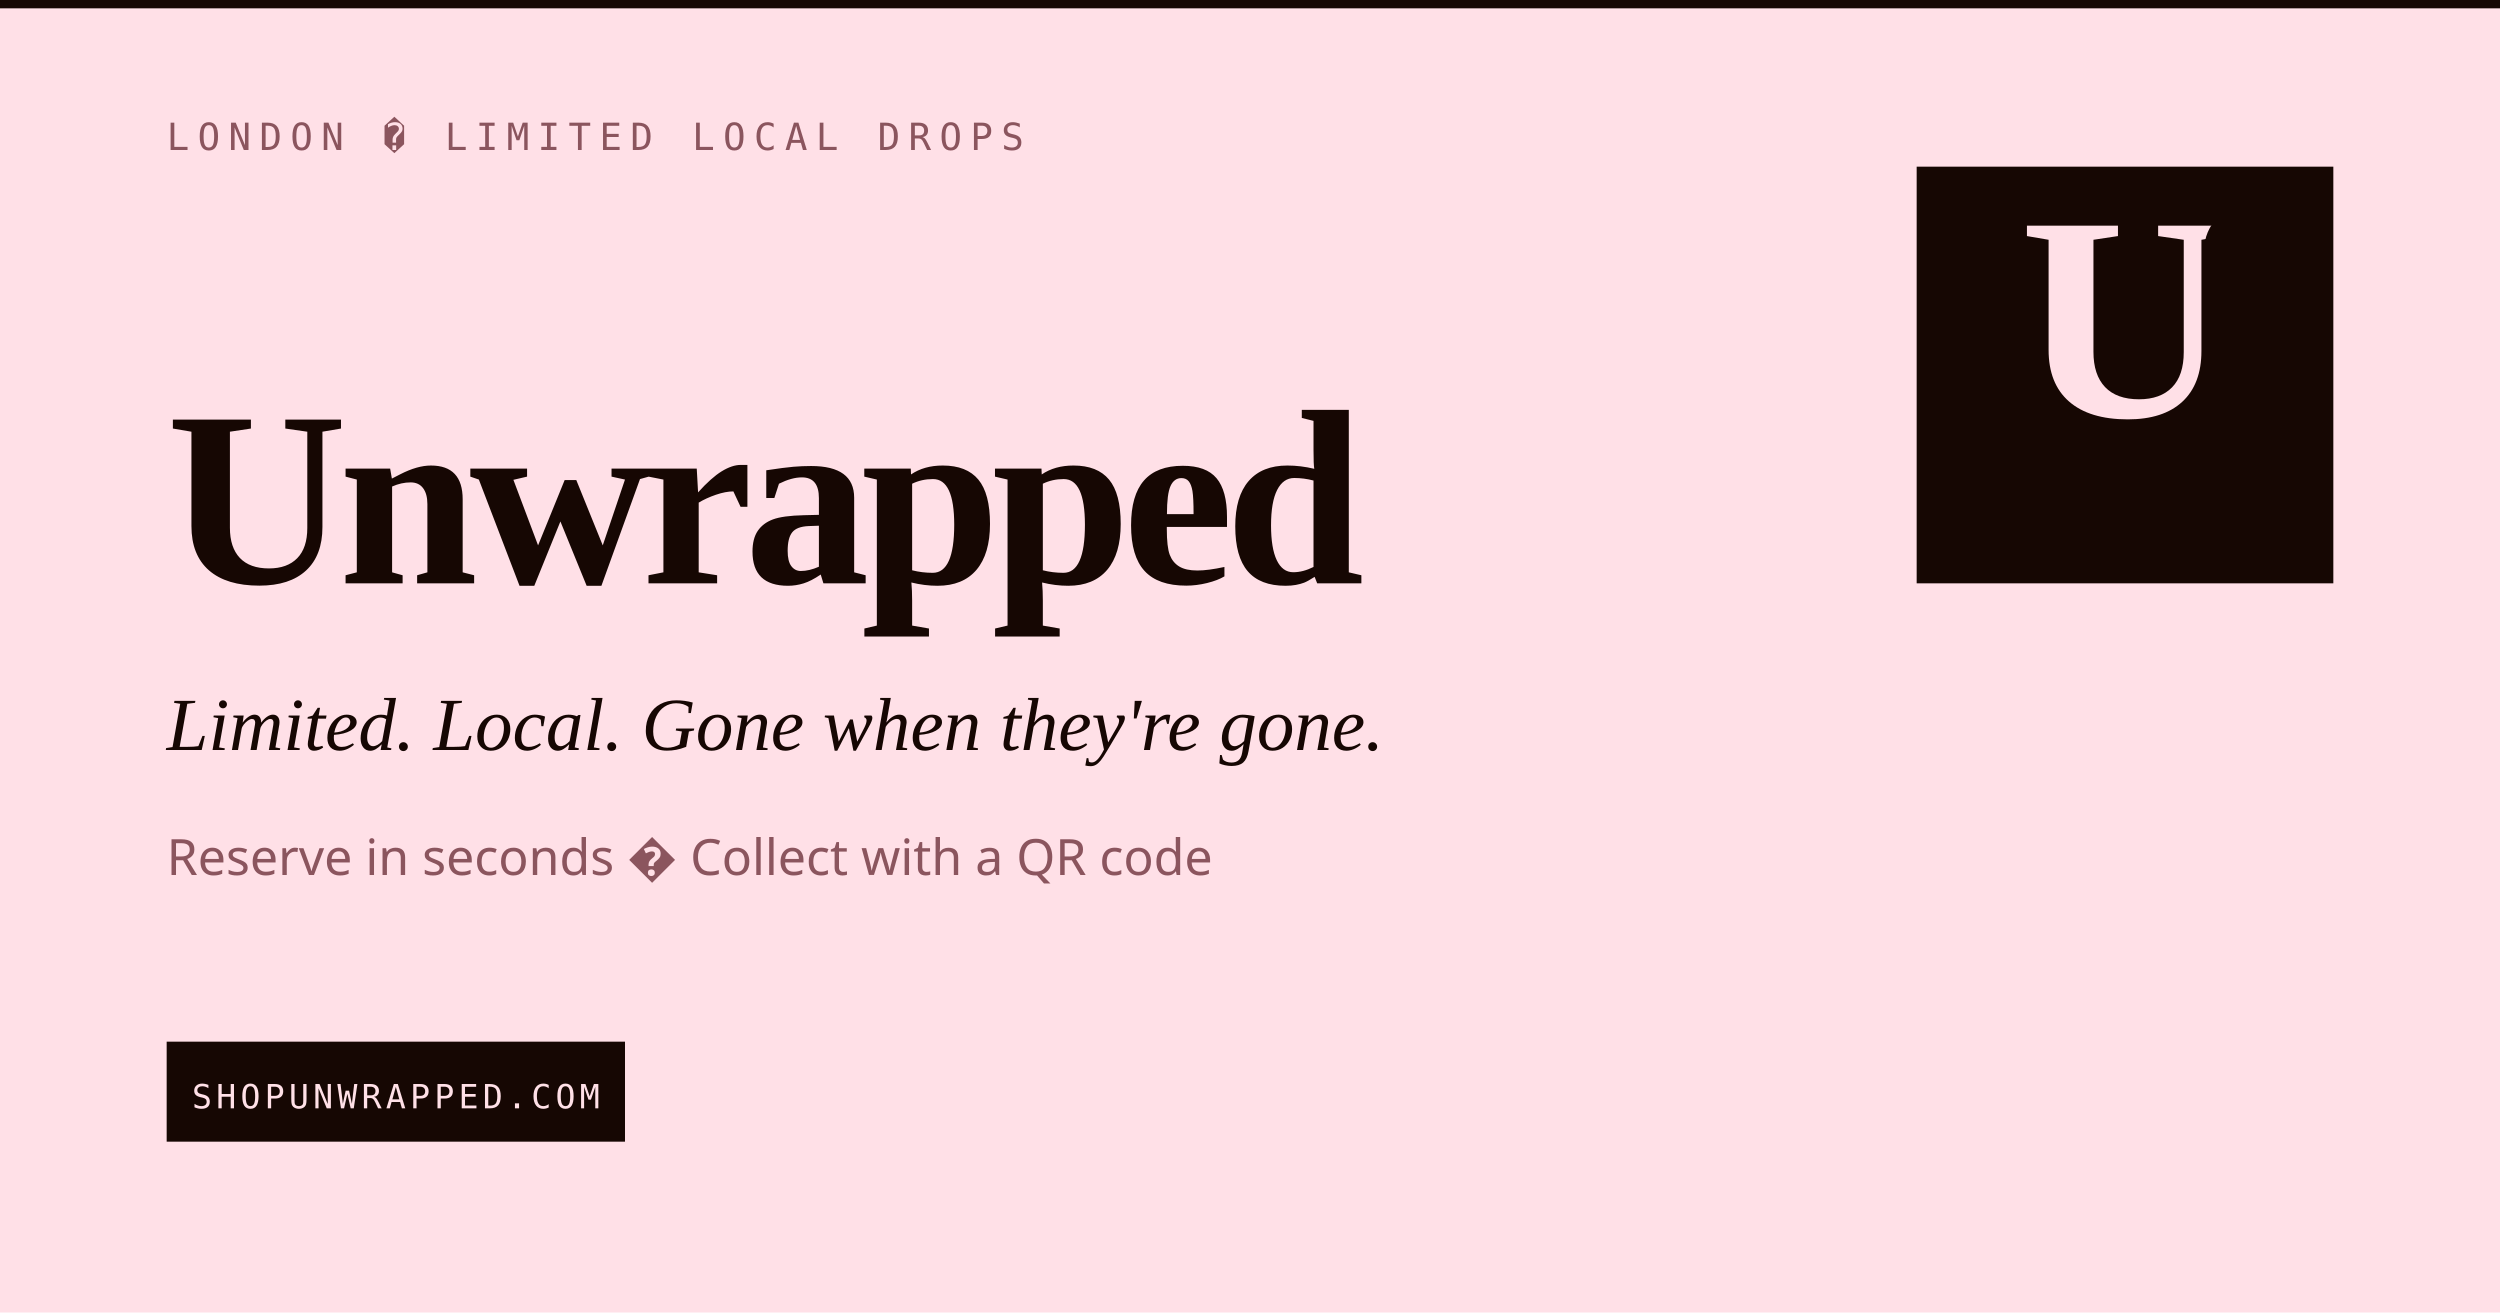
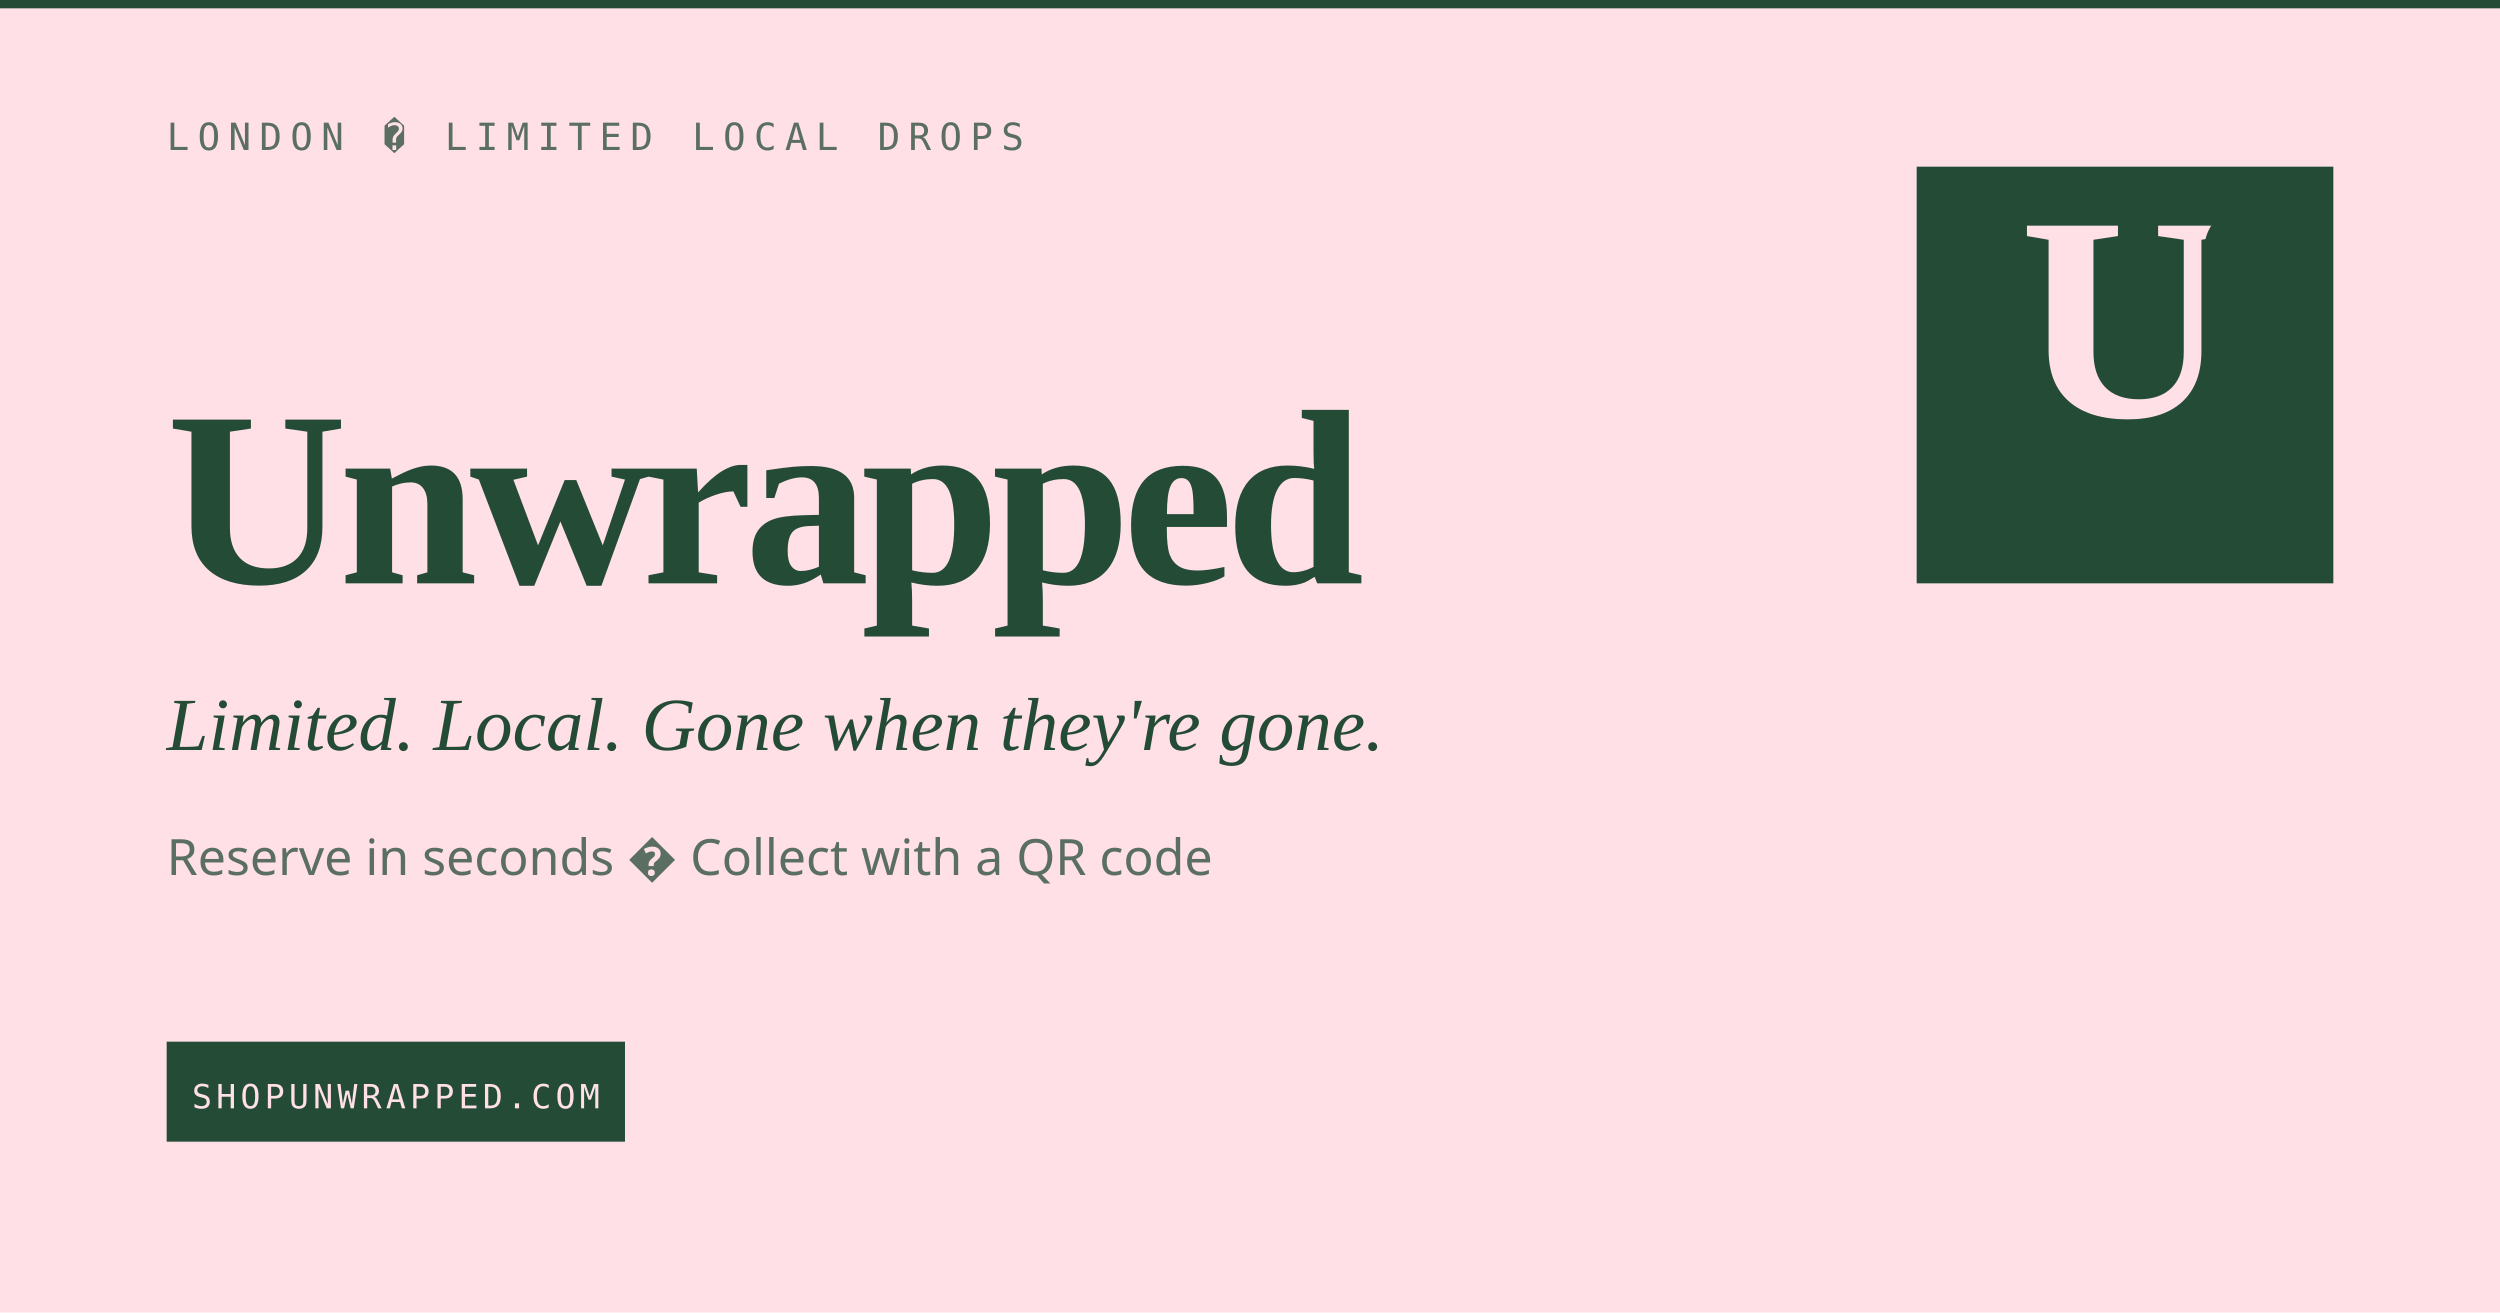
<svg xmlns="http://www.w3.org/2000/svg" viewBox="0 0 1200 630" fill="none">
  <rect width="1200" height="630" fill="#FFE0E7" />
-   <rect x="0" y="0" width="1200" height="4" fill="#160703" />
-   <text x="80" y="72" font-family="monospace" font-size="18" fill="#8B555E" letter-spacing="4">LONDON � LIMITED LOCAL DROPS</text>
-   <text x="80" y="280" font-family="Georgia, 'Times New Roman', serif" font-weight="700" font-size="120" fill="#160703" letter-spacing="-4">Unwrapped</text>
-   <text x="80" y="360" font-family="Georgia, 'Times New Roman', serif" font-style="italic" font-size="36" fill="#160703">Limited. Local. Gone when they're gone.</text>
-   <text x="80" y="420" font-family="sans-serif" font-size="24" fill="#8B555E">Reserve in seconds � Collect with a QR code</text>
-   <rect x="80" y="500" width="220" height="48" fill="#160703" />
+   <rect x="0" y="0" width="1200" height="4" fill="#244B36" />
+   <text x="80" y="72" font-family="monospace" font-size="18" fill="#5A6E62" letter-spacing="4">LONDON � LIMITED LOCAL DROPS</text>
+   <text x="80" y="280" font-family="Georgia, 'Times New Roman', serif" font-weight="700" font-size="120" fill="#244B36" letter-spacing="-4">Unwrapped</text>
+   <text x="80" y="360" font-family="Georgia, 'Times New Roman', serif" font-style="italic" font-size="36" fill="#244B36">Limited. Local. Gone when they're gone.</text>
+   <text x="80" y="420" font-family="sans-serif" font-size="24" fill="#5A6E62">Reserve in seconds � Collect with a QR code</text>
+   <rect x="80" y="500" width="220" height="48" fill="#244B36" />
  <text x="190" y="532" text-anchor="middle" font-family="monospace" font-size="16" fill="#FFE0E7" letter-spacing="2">SHOPUNWRAPPED.COM</text>
-   <rect x="920" y="80" width="200" height="200" fill="#160703" />
+   <rect x="920" y="80" width="200" height="200" fill="#244B36" />
  <text x="1020" y="200" text-anchor="middle" font-family="Georgia, 'Times New Roman', serif" font-weight="700" font-size="140" fill="#FFE0E7">U</text>
-   <circle cx="1080" cy="120" r="22" fill="#160703" />
+   <circle cx="1080" cy="120" r="22" fill="#244B36" />
</svg>
